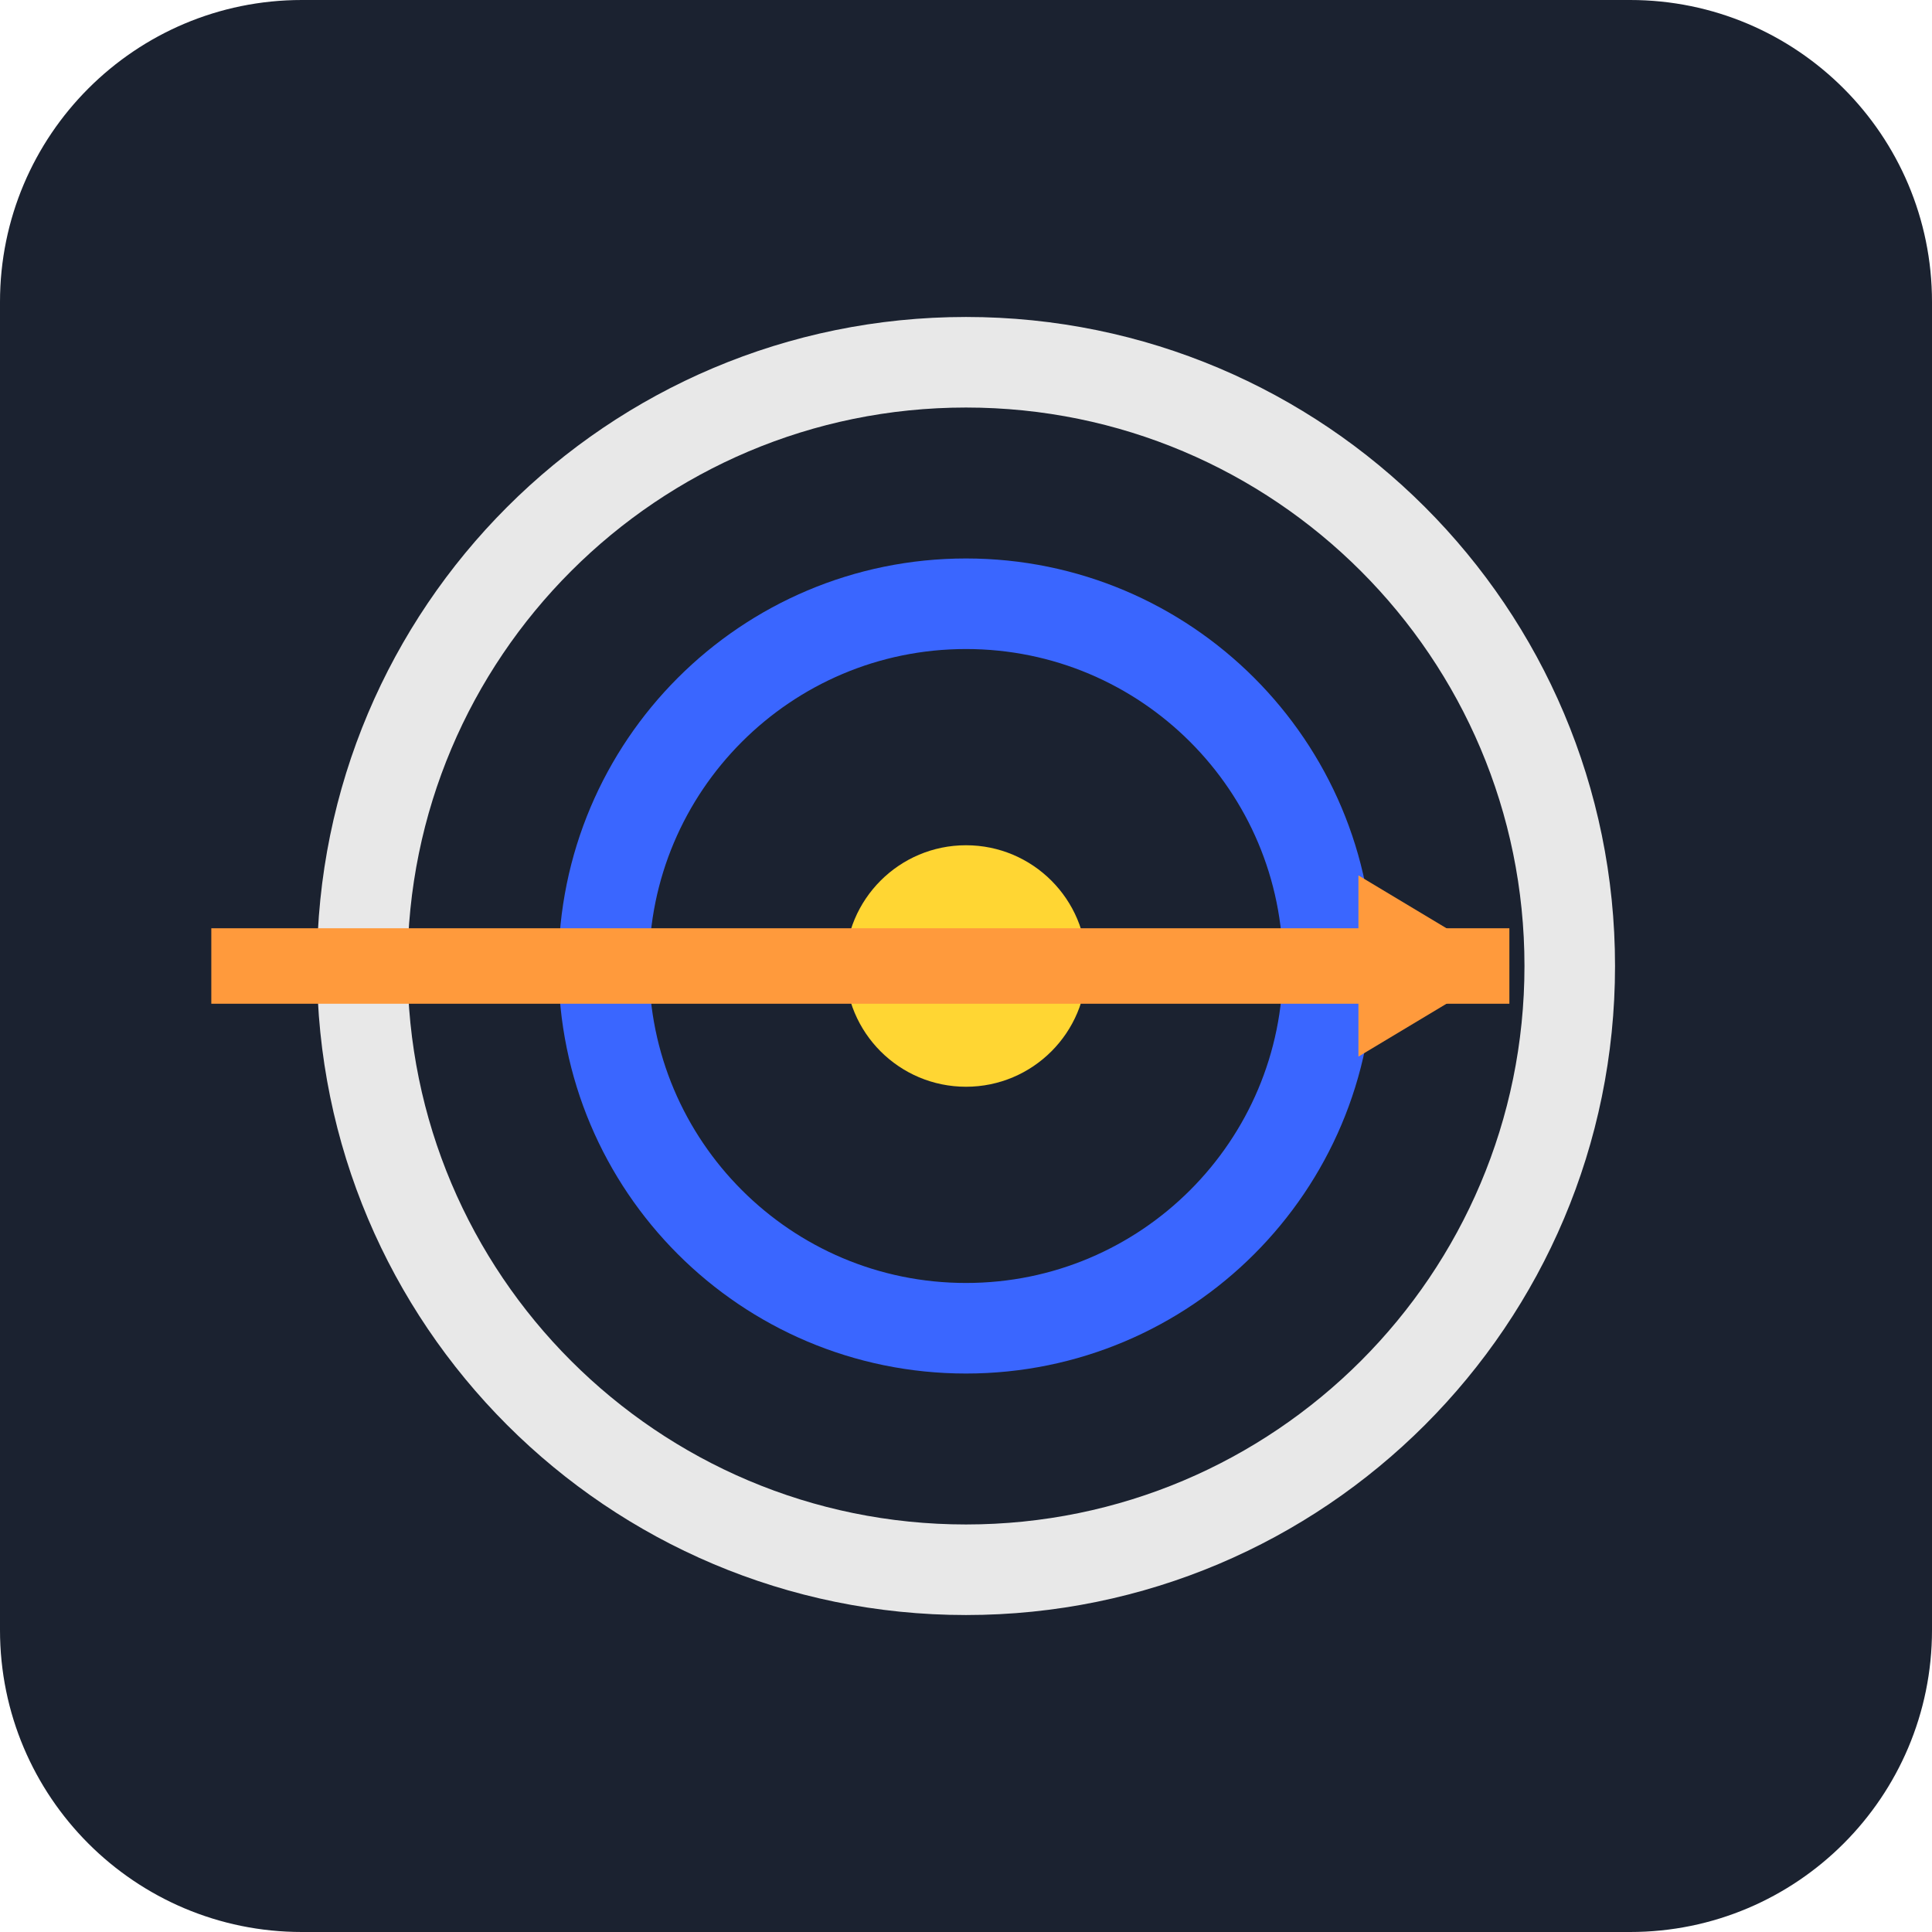
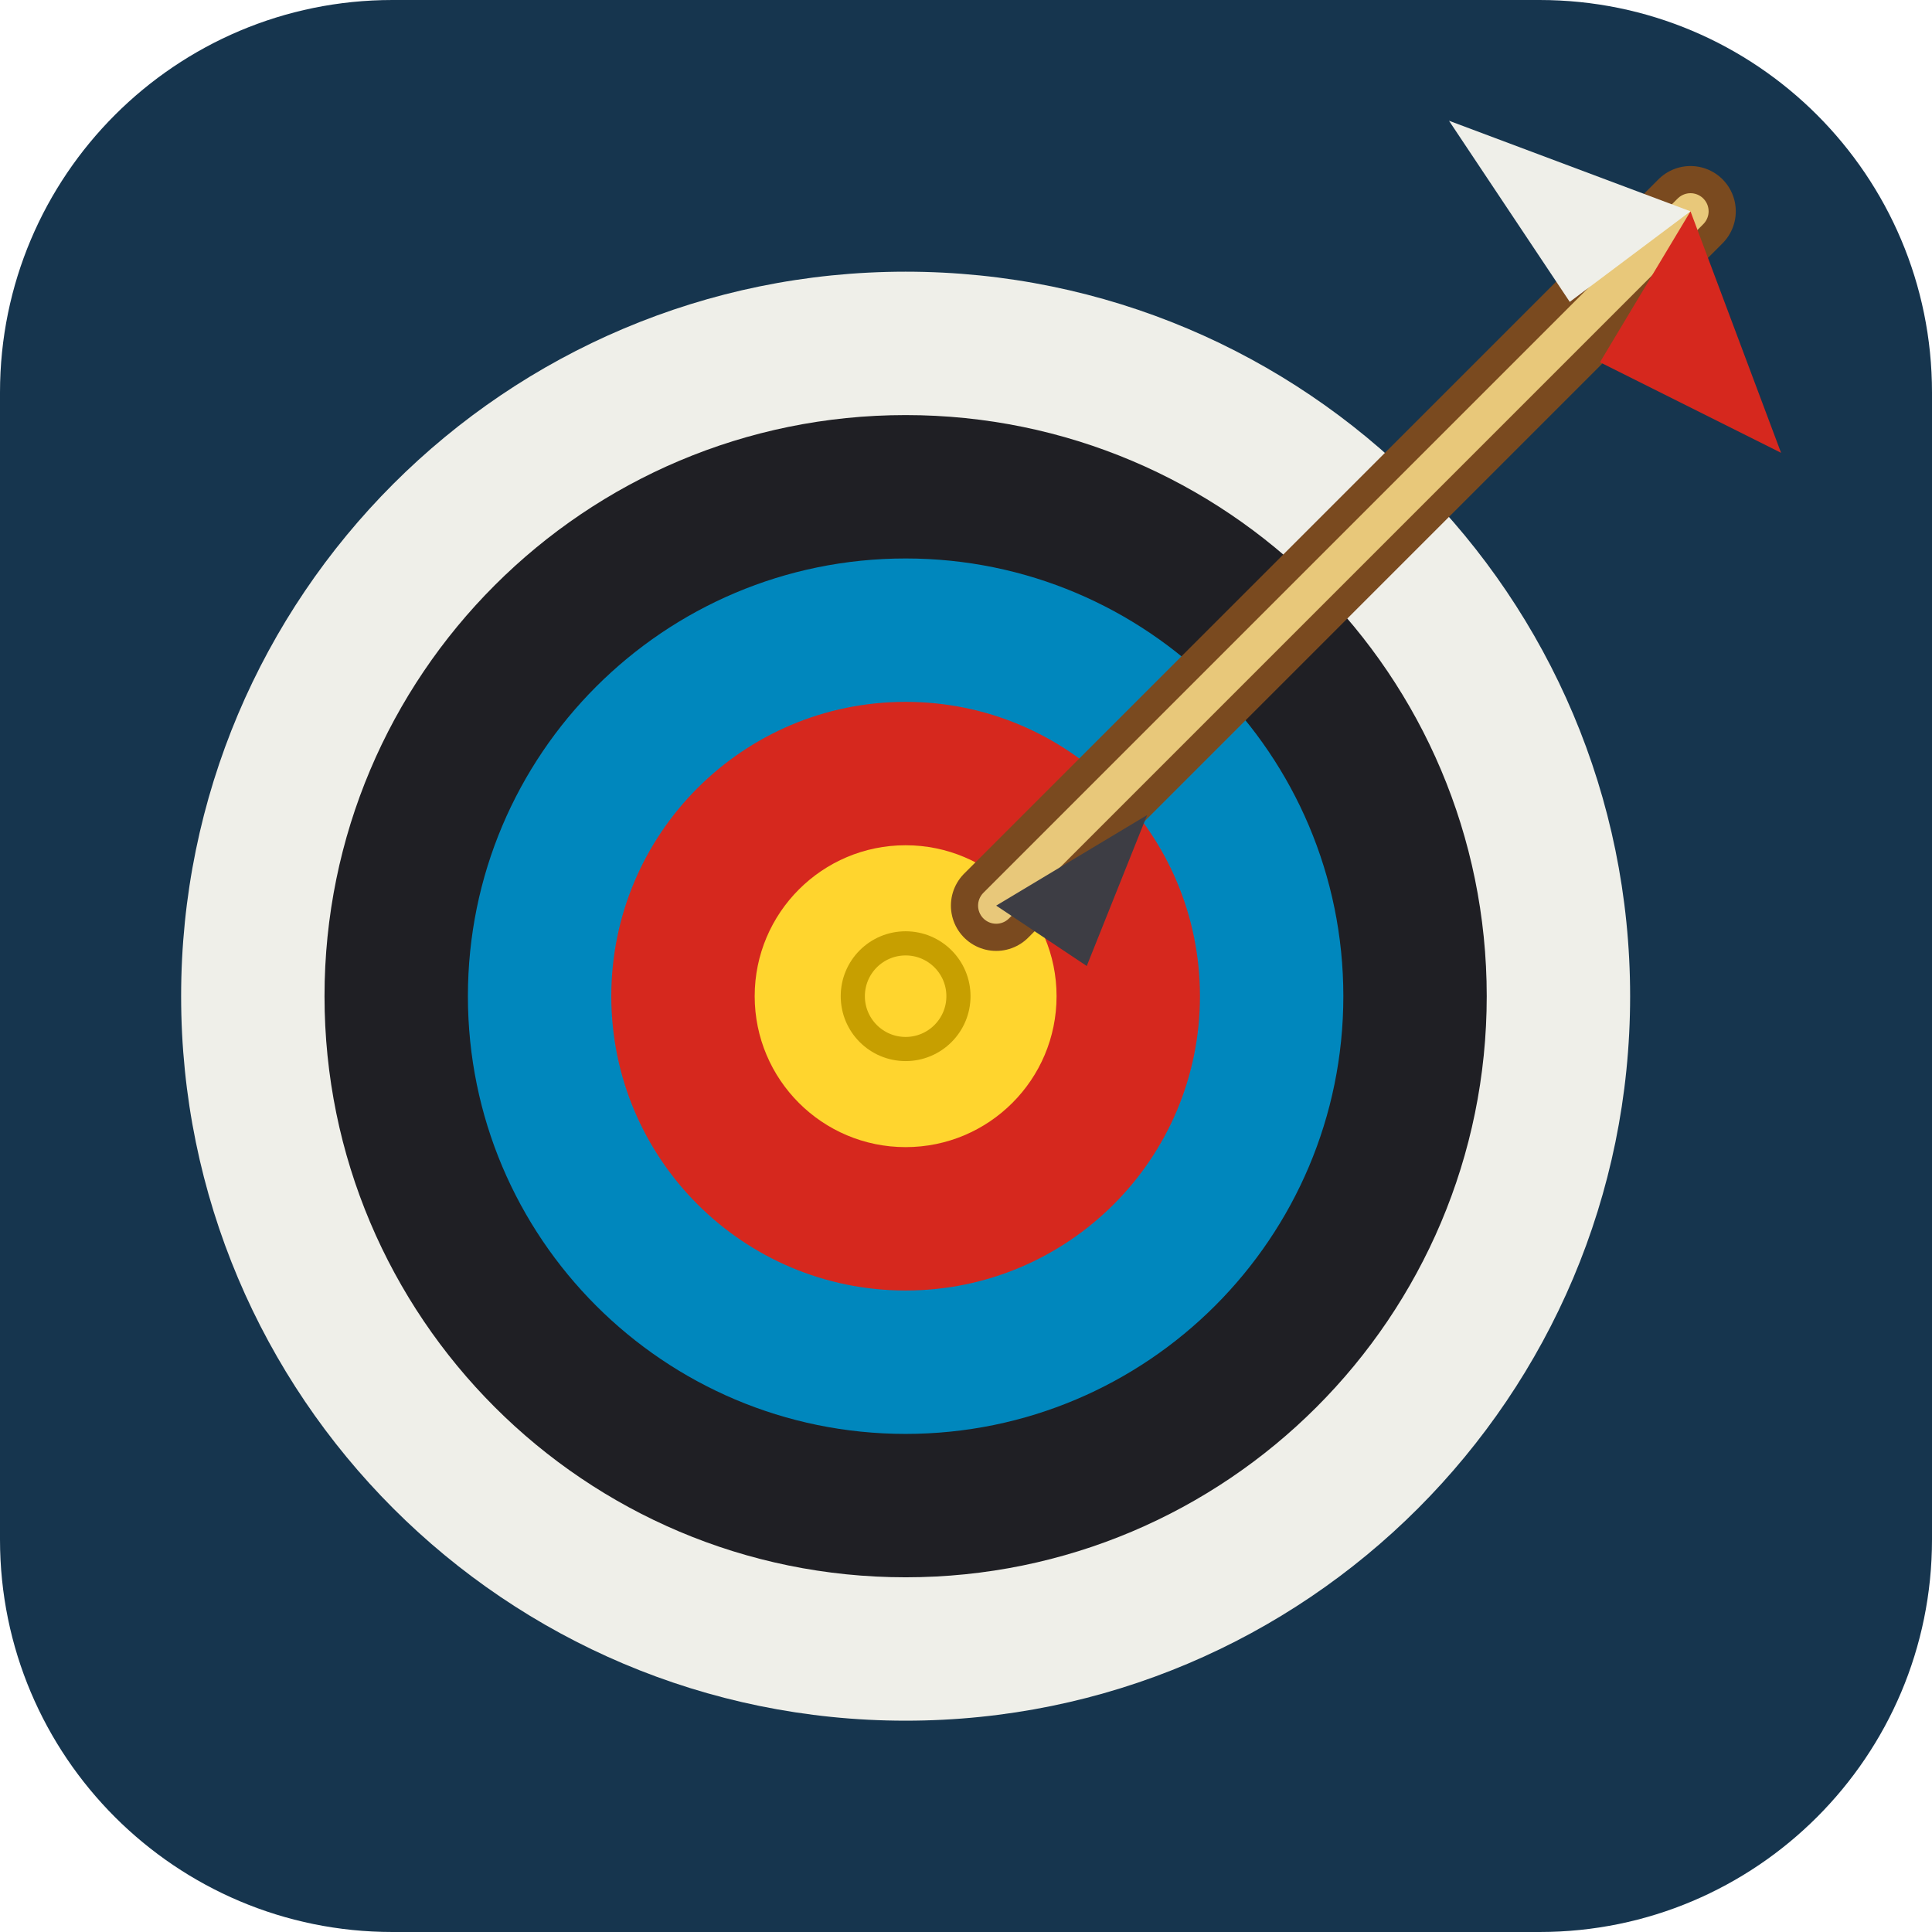
<svg xmlns="http://www.w3.org/2000/svg" width="128" height="128" viewBox="0 0 128 128">
-   <rect width="128" height="128" rx="20" fill="#1b2230" />
-   <circle cx="64" cy="64" r="40" fill="none" stroke="#e8e8e8" stroke-width="6" />
-   <circle cx="64" cy="64" r="24" fill="none" stroke="#3a66ff" stroke-width="6" />
-   <circle cx="64" cy="64" r="8" fill="#ffd633" />
-   <line x1="14" y1="64" x2="100" y2="64" stroke="#ff9a3c" stroke-width="5" />
-   <polygon points="100,64 90,58 90,70" fill="#ff9a3c" />
+   <rect width="128" height="128" rx="26" fill="#16354e" />
+   <circle cx="60" cy="66" r="48" fill="#efefe9" />
+   <circle cx="60" cy="66" r="38.5" fill="#1f1f24" />
+   <circle cx="60" cy="66" r="29" fill="#0087bd" />
+   <circle cx="60" cy="66" r="19.5" fill="#d6281e" />
+   <circle cx="60" cy="66" r="10" fill="#ffd52e" />
+   <circle cx="60" cy="66" r="3.5" fill="none" stroke="#c79f00" stroke-width="1.6" />
+   <g stroke-linecap="round">
+     <line x1="112" y1="14" x2="66" y2="60" stroke="#7a4a1f" stroke-width="6" />
+     <line x1="112" y1="14" x2="66" y2="60" stroke="#e8c87a" stroke-width="2.4" />
+     <path d="M112 14 L118 30 L106 24 Z" fill="#d6281e" />
+     <path d="M112 14 L96 8 L104 20 Z" fill="#efefe9" />
+   </g>
+   <path d="M66 60 L76 54 L72 64 Z" fill="#3d3d44" />
</svg>
